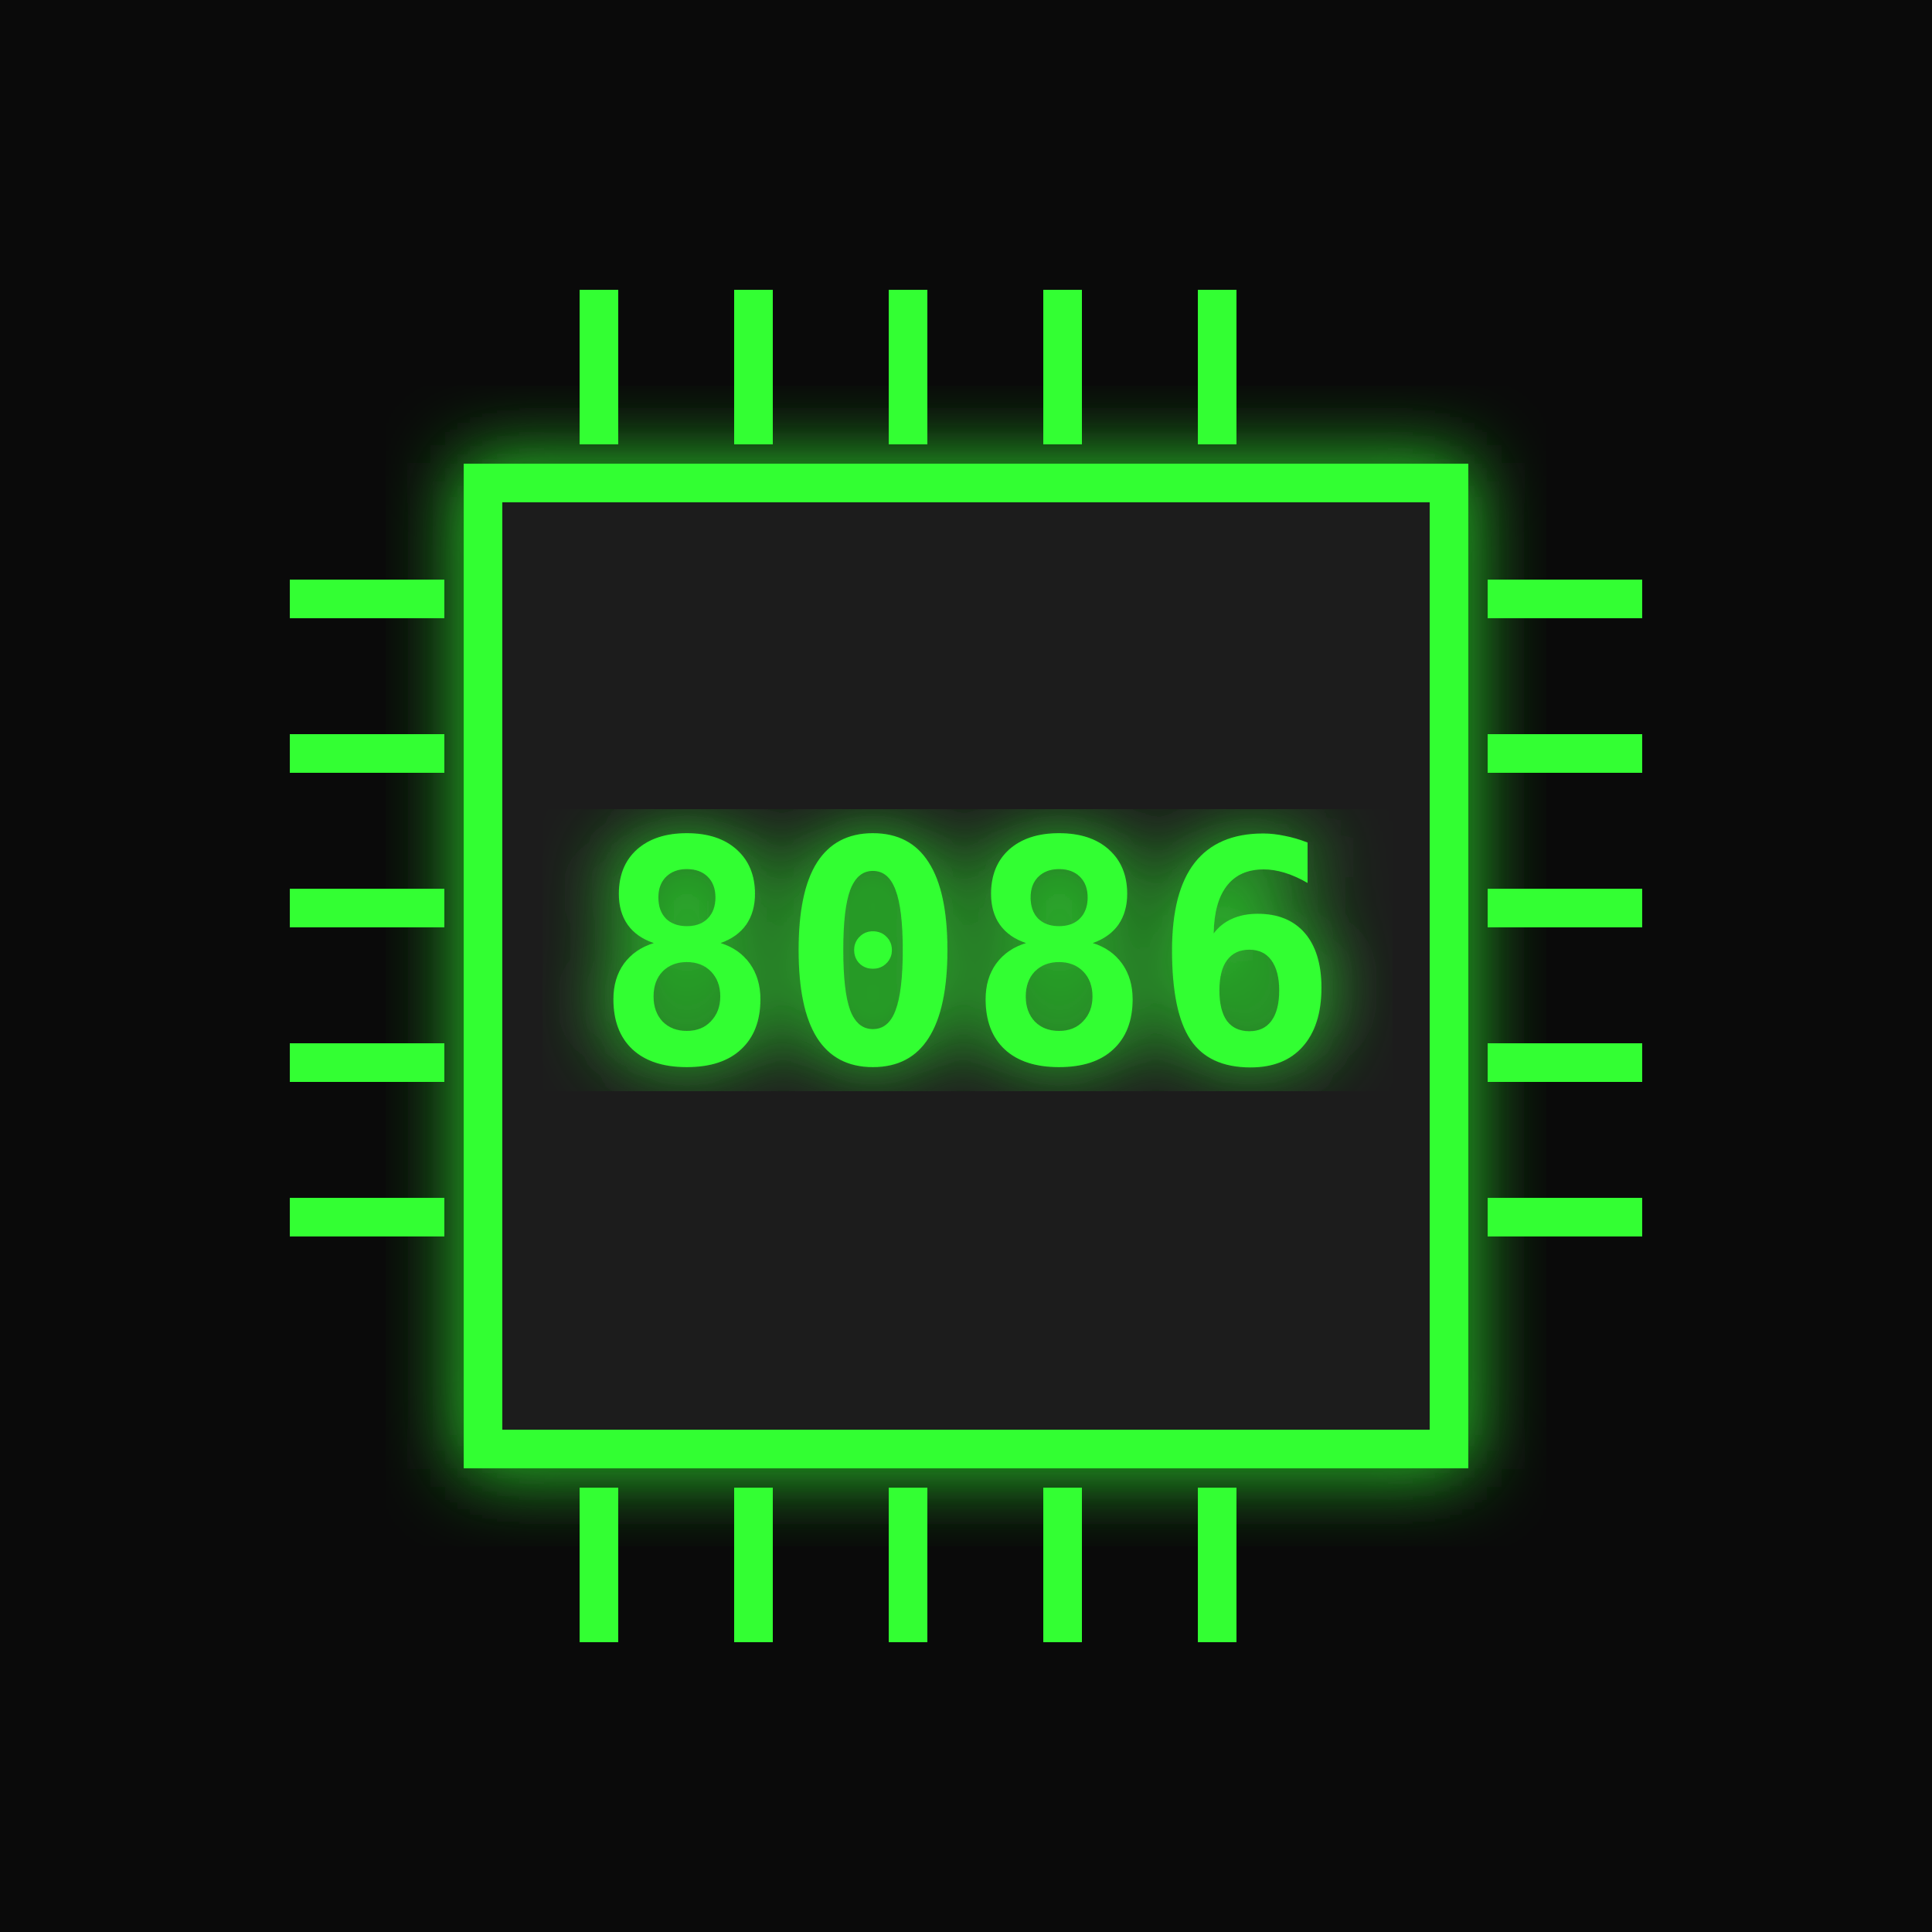
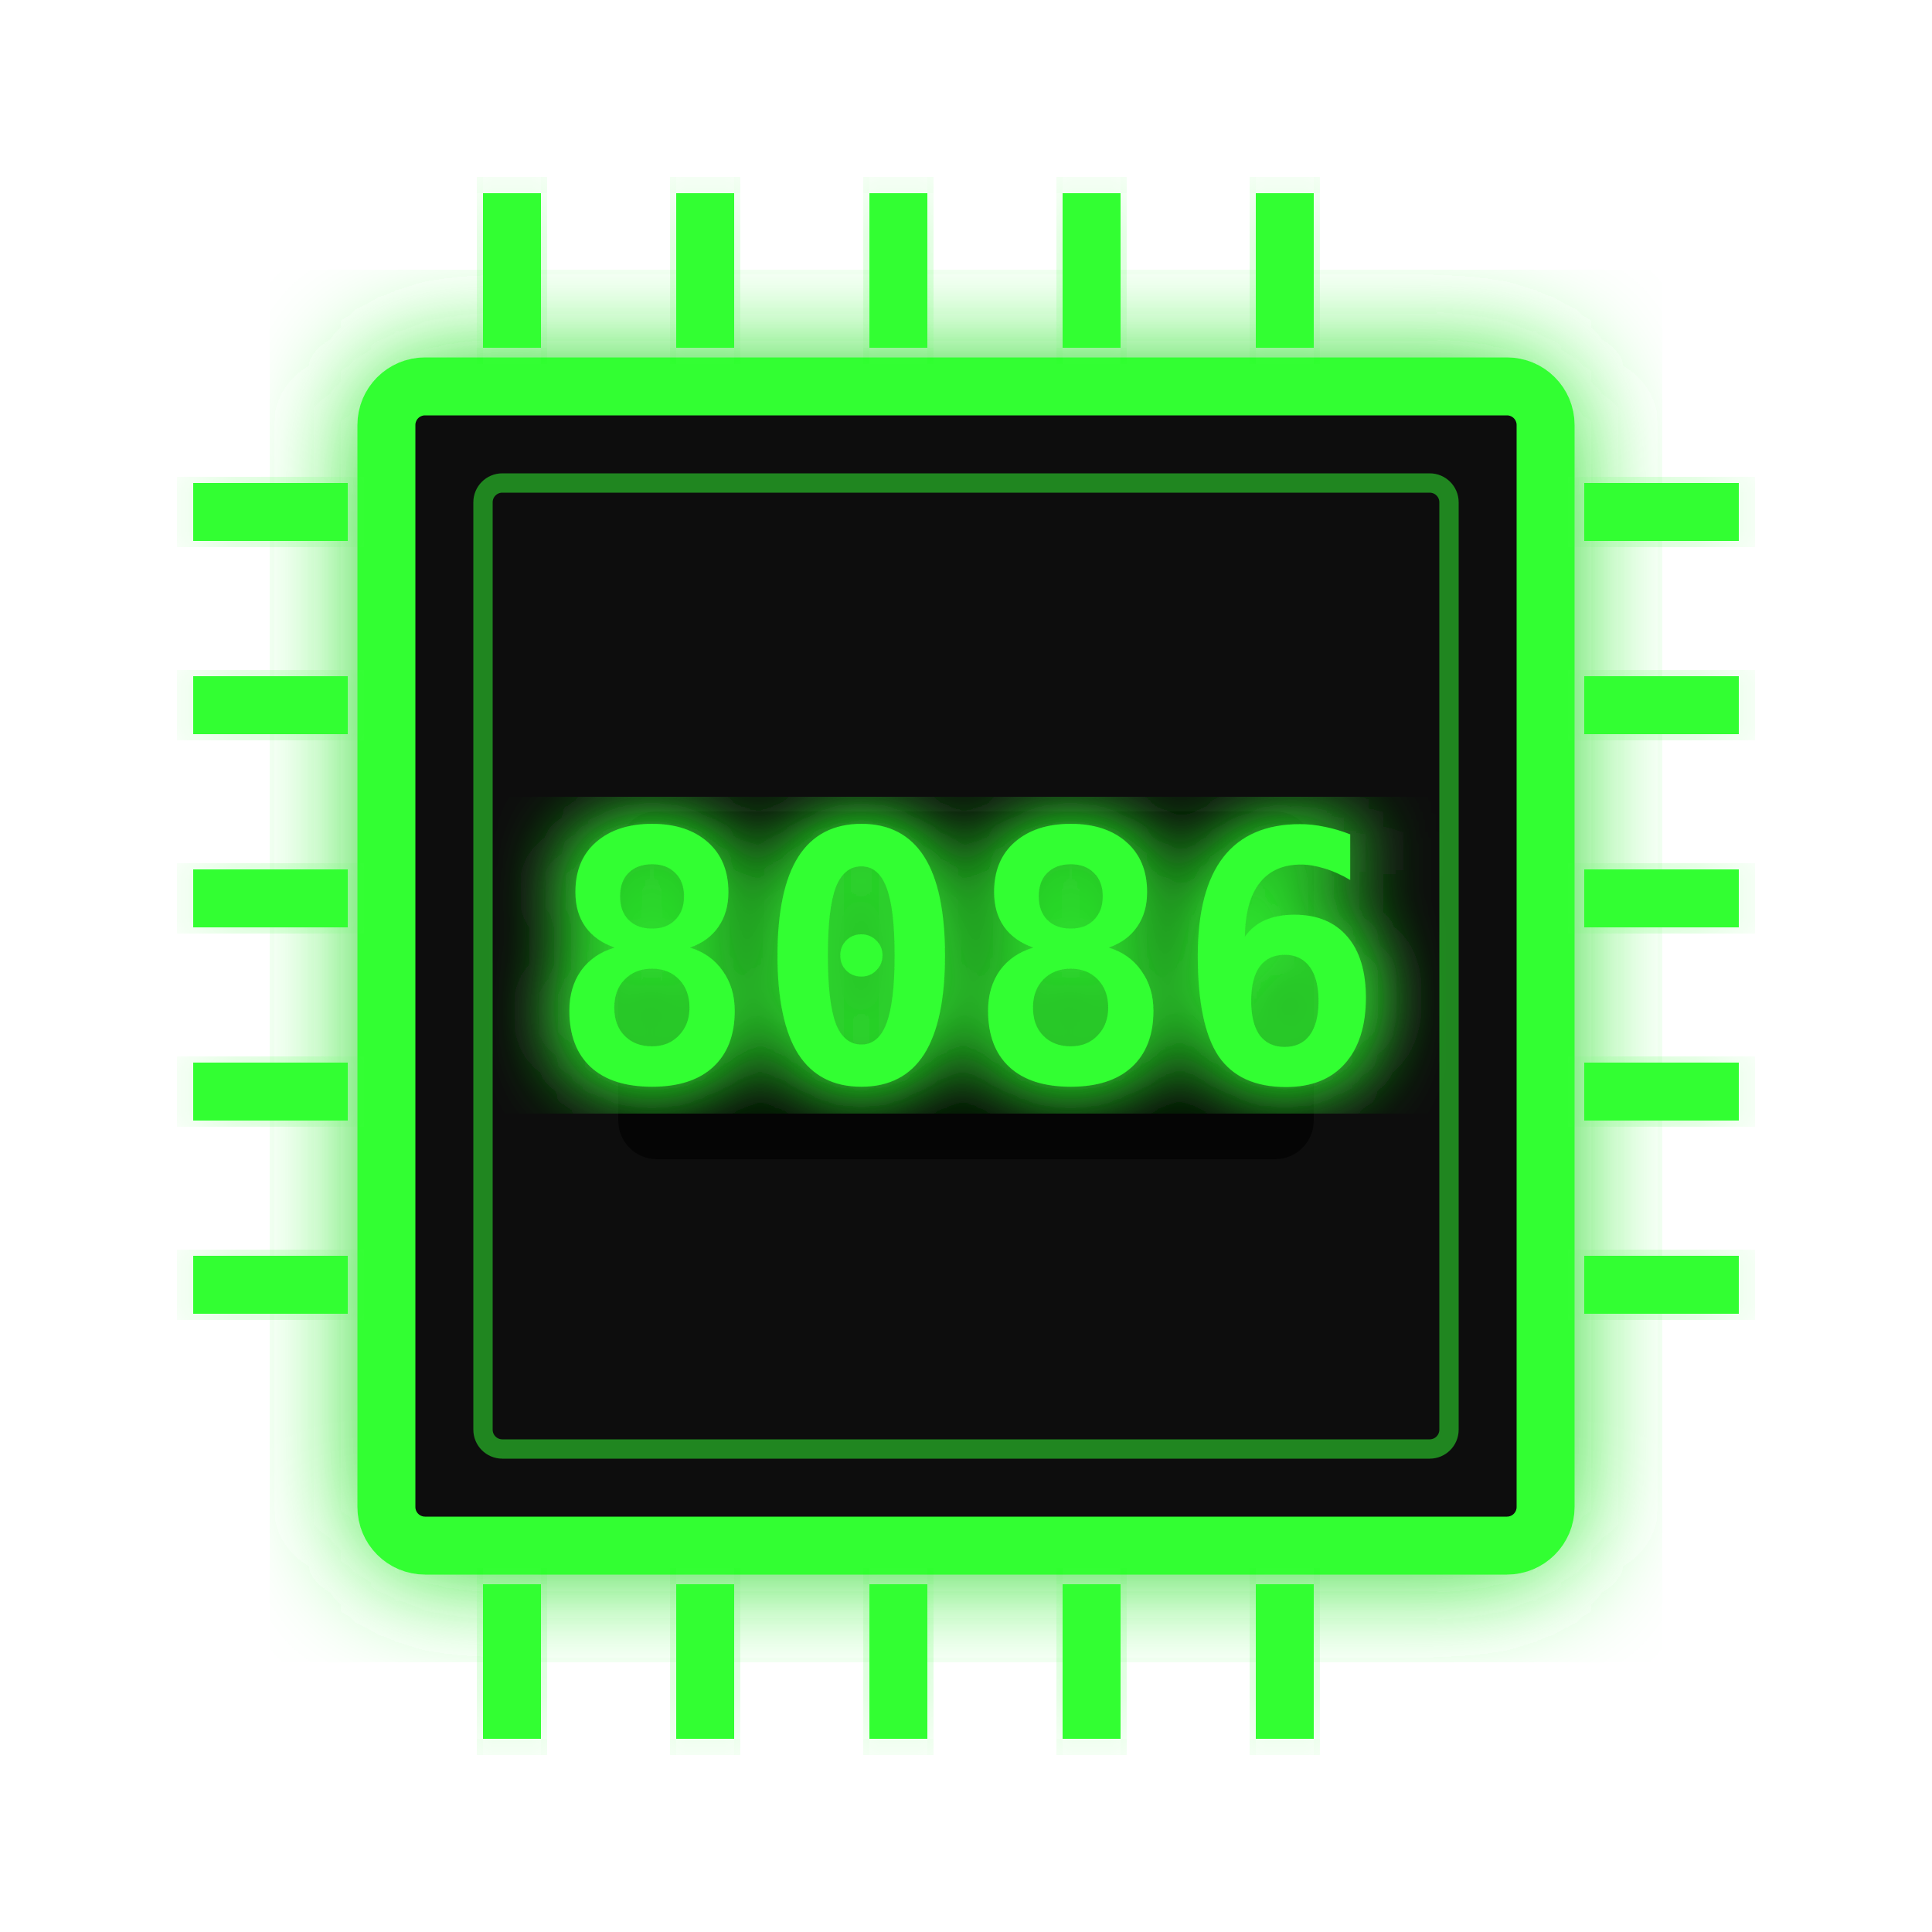
<svg xmlns="http://www.w3.org/2000/svg" viewBox="0 0 100 100">
-   <rect width="100" height="100" fill="#0a0a0a" />
  <defs>
    <filter id="glow">
-       <feGaussianBlur stdDeviation="2" result="coloredBlur" />
+       <feGaussianBlur stdDeviation="3" result="coloredBlur" />
      <feMerge>
        <feMergeNode in="coloredBlur" />
        <feMergeNode in="SourceGraphic" />
      </feMerge>
    </filter>
+     <filter id="textGlow">
+       <feGaussianBlur stdDeviation="2" result="coloredBlur" />
+       <feMerge>
+         <feMergeNode in="coloredBlur" />
+         <feMergeNode in="coloredBlur" />
+         <feMergeNode in="SourceGraphic" />
+       </feMerge>
+     </filter>
  </defs>
-   <rect x="25" y="25" width="50" height="50" fill="#1a1a1a" stroke="#33ff33" stroke-width="2" filter="url(#glow)" />
-   <rect x="15" y="30" width="8" height="2" fill="#33ff33" />
-   <rect x="15" y="38" width="8" height="2" fill="#33ff33" />
-   <rect x="15" y="46" width="8" height="2" fill="#33ff33" />
-   <rect x="15" y="54" width="8" height="2" fill="#33ff33" />
-   <rect x="15" y="62" width="8" height="2" fill="#33ff33" />
-   <rect x="77" y="30" width="8" height="2" fill="#33ff33" />
-   <rect x="77" y="38" width="8" height="2" fill="#33ff33" />
-   <rect x="77" y="46" width="8" height="2" fill="#33ff33" />
-   <rect x="77" y="54" width="8" height="2" fill="#33ff33" />
-   <rect x="77" y="62" width="8" height="2" fill="#33ff33" />
-   <rect x="30" y="15" width="2" height="8" fill="#33ff33" />
-   <rect x="38" y="15" width="2" height="8" fill="#33ff33" />
-   <rect x="46" y="15" width="2" height="8" fill="#33ff33" />
-   <rect x="54" y="15" width="2" height="8" fill="#33ff33" />
-   <rect x="62" y="15" width="2" height="8" fill="#33ff33" />
-   <rect x="30" y="77" width="2" height="8" fill="#33ff33" />
-   <rect x="38" y="77" width="2" height="8" fill="#33ff33" />
-   <rect x="46" y="77" width="2" height="8" fill="#33ff33" />
-   <rect x="54" y="77" width="2" height="8" fill="#33ff33" />
-   <rect x="62" y="77" width="2" height="8" fill="#33ff33" />
-   <text x="50" y="55" font-family="monospace" font-size="16" fill="#33ff33" text-anchor="middle" font-weight="bold" filter="url(#glow)">8086</text>
+   <rect x="20" y="20" width="60" height="60" fill="#0d0d0d" stroke="#33ff33" stroke-width="3" rx="2" filter="url(#glow)" />
+   <rect x="25" y="25" width="50" height="50" fill="none" stroke="#33ff33" stroke-width="1" opacity="0.5" rx="1" />
+   <rect x="10" y="25" width="8" height="3" fill="#33ff33" filter="url(#glow)" />
+   <rect x="10" y="35" width="8" height="3" fill="#33ff33" filter="url(#glow)" />
+   <rect x="10" y="45" width="8" height="3" fill="#33ff33" filter="url(#glow)" />
+   <rect x="10" y="55" width="8" height="3" fill="#33ff33" filter="url(#glow)" />
+   <rect x="10" y="65" width="8" height="3" fill="#33ff33" filter="url(#glow)" />
+   <rect x="82" y="25" width="8" height="3" fill="#33ff33" filter="url(#glow)" />
+   <rect x="82" y="35" width="8" height="3" fill="#33ff33" filter="url(#glow)" />
+   <rect x="82" y="45" width="8" height="3" fill="#33ff33" filter="url(#glow)" />
+   <rect x="82" y="55" width="8" height="3" fill="#33ff33" filter="url(#glow)" />
+   <rect x="82" y="65" width="8" height="3" fill="#33ff33" filter="url(#glow)" />
+   <rect x="25" y="10" width="3" height="8" fill="#33ff33" filter="url(#glow)" />
+   <rect x="35" y="10" width="3" height="8" fill="#33ff33" filter="url(#glow)" />
+   <rect x="45" y="10" width="3" height="8" fill="#33ff33" filter="url(#glow)" />
+   <rect x="55" y="10" width="3" height="8" fill="#33ff33" filter="url(#glow)" />
+   <rect x="65" y="10" width="3" height="8" fill="#33ff33" filter="url(#glow)" />
+   <rect x="25" y="82" width="3" height="8" fill="#33ff33" filter="url(#glow)" />
+   <rect x="35" y="82" width="3" height="8" fill="#33ff33" filter="url(#glow)" />
+   <rect x="45" y="82" width="3" height="8" fill="#33ff33" filter="url(#glow)" />
+   <rect x="55" y="82" width="3" height="8" fill="#33ff33" filter="url(#glow)" />
+   <rect x="65" y="82" width="3" height="8" fill="#33ff33" filter="url(#glow)" />
+   <rect x="32" y="42" width="36" height="18" fill="#000000" opacity="0.6" rx="2" />
+   <text x="50" y="56" font-family="monospace, sans-serif" font-size="18" fill="#33ff33" text-anchor="middle" font-weight="bold" filter="url(#textGlow)">8086</text>
</svg>
